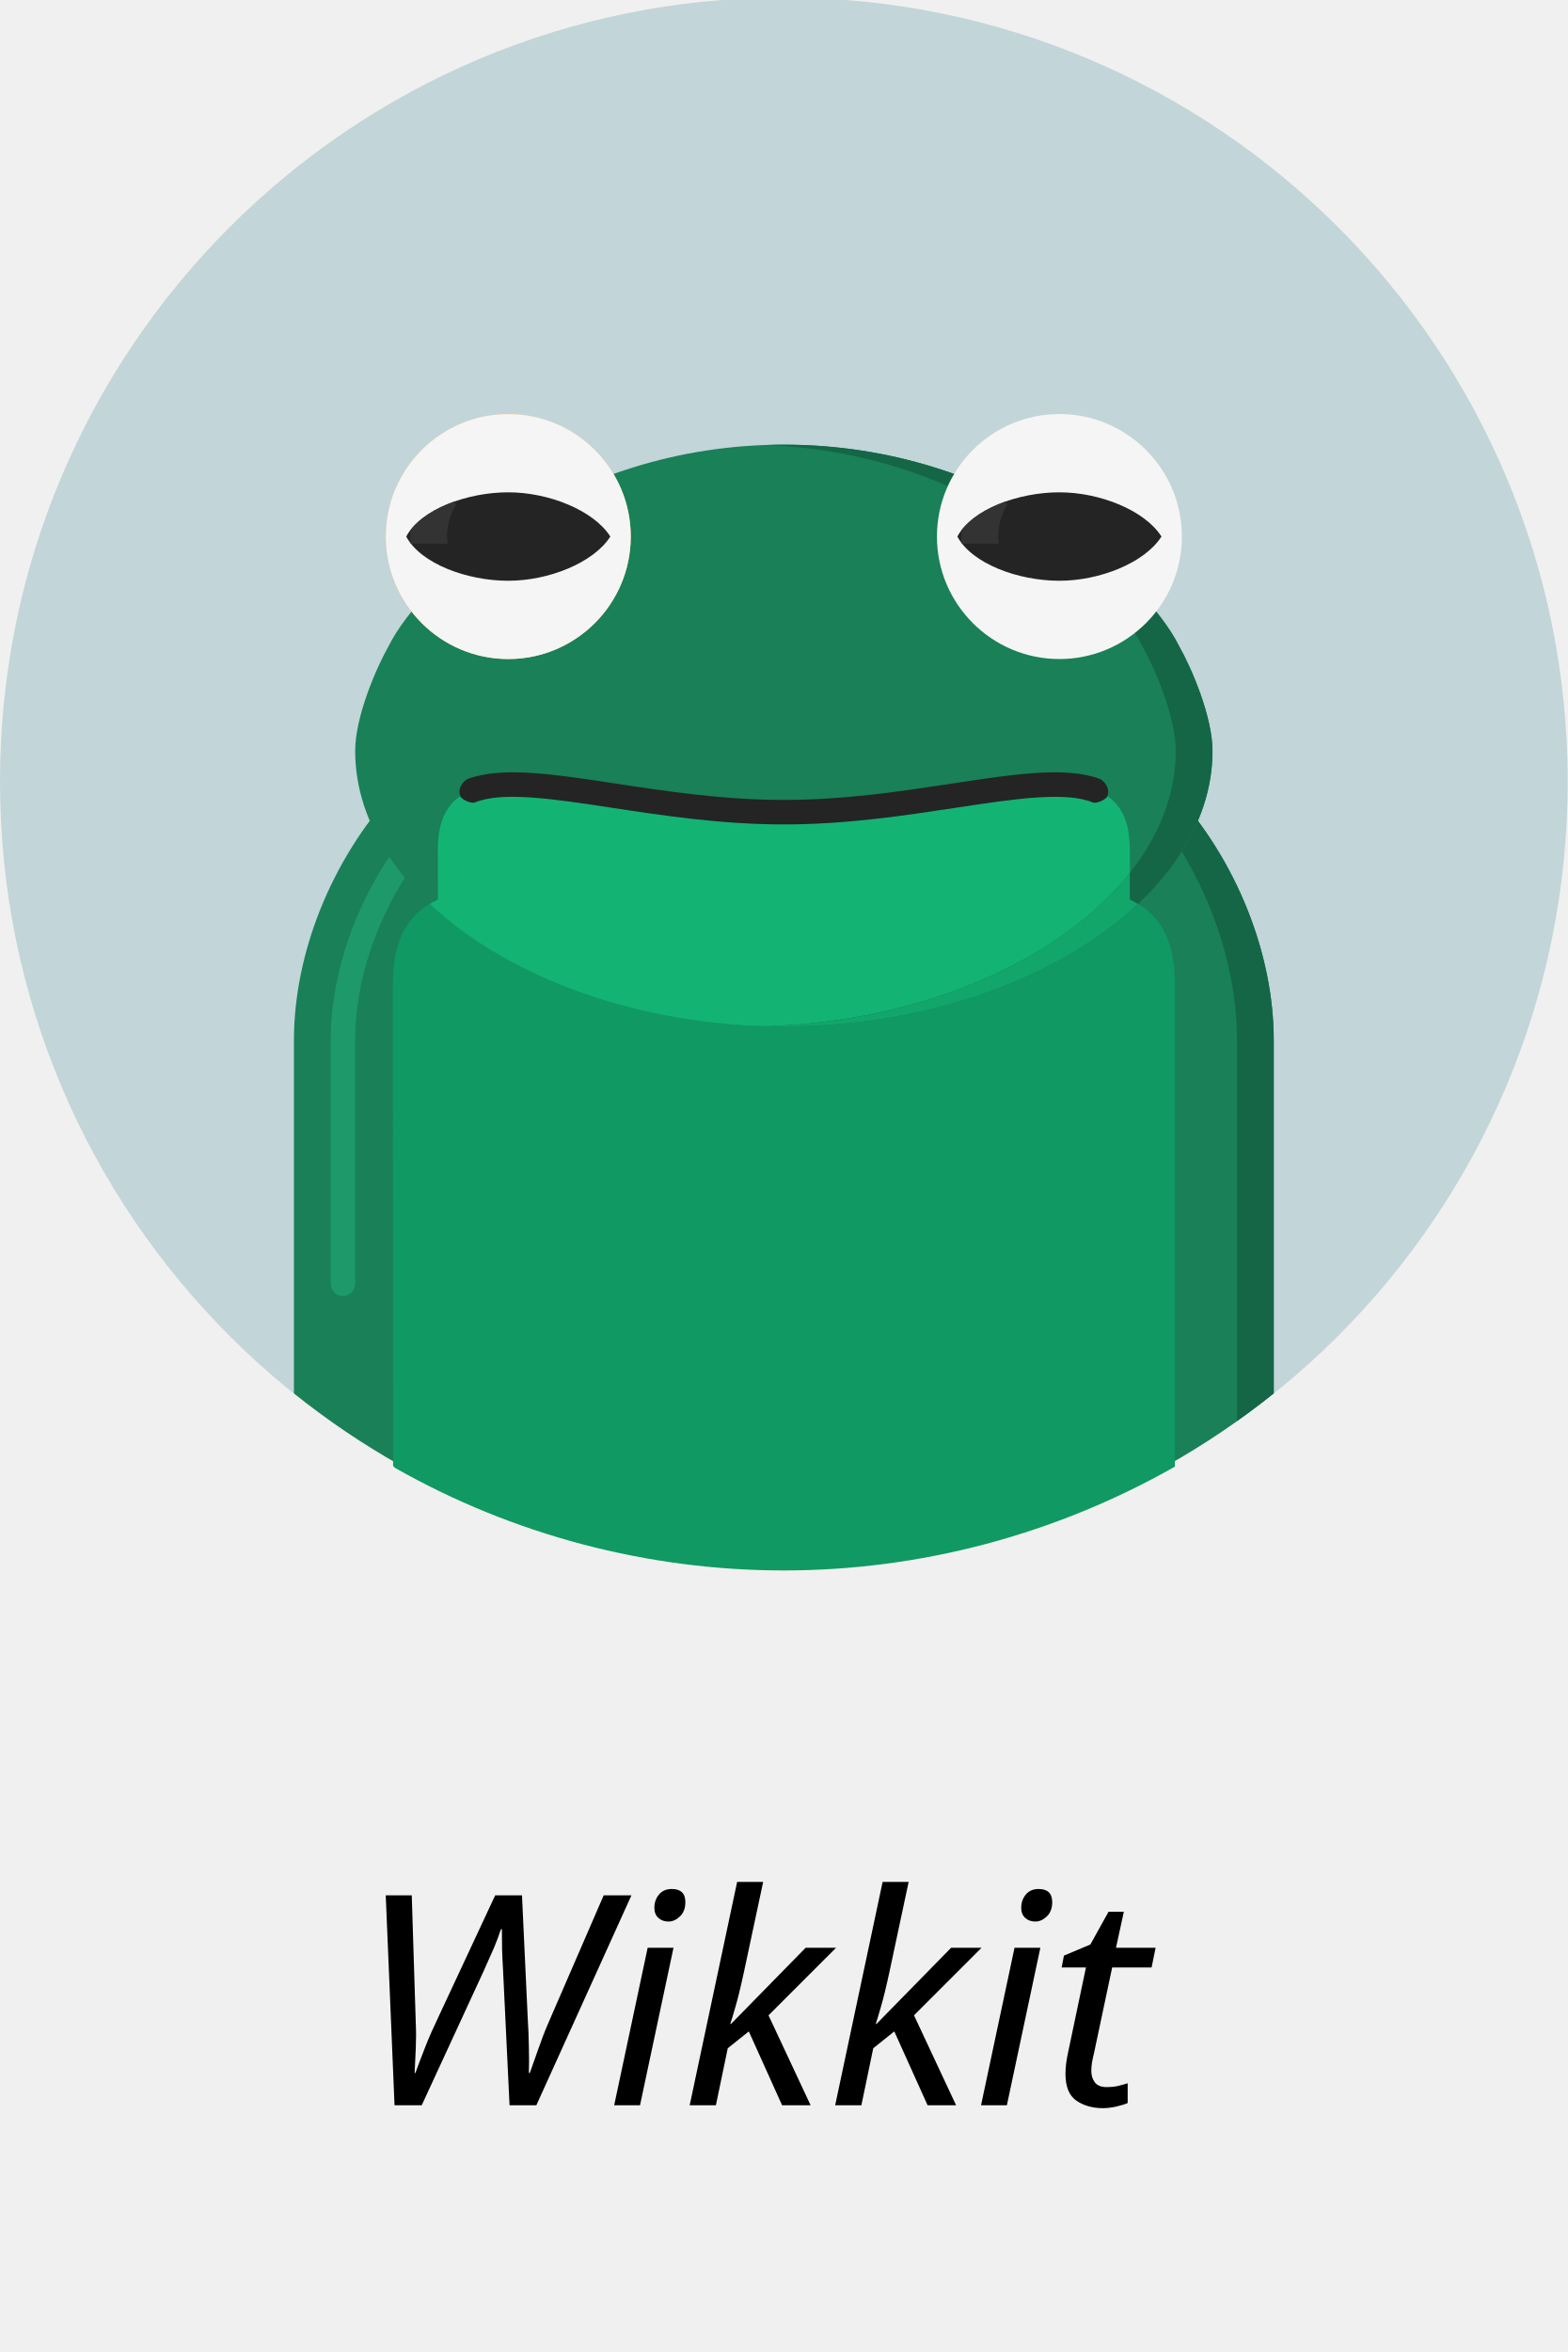
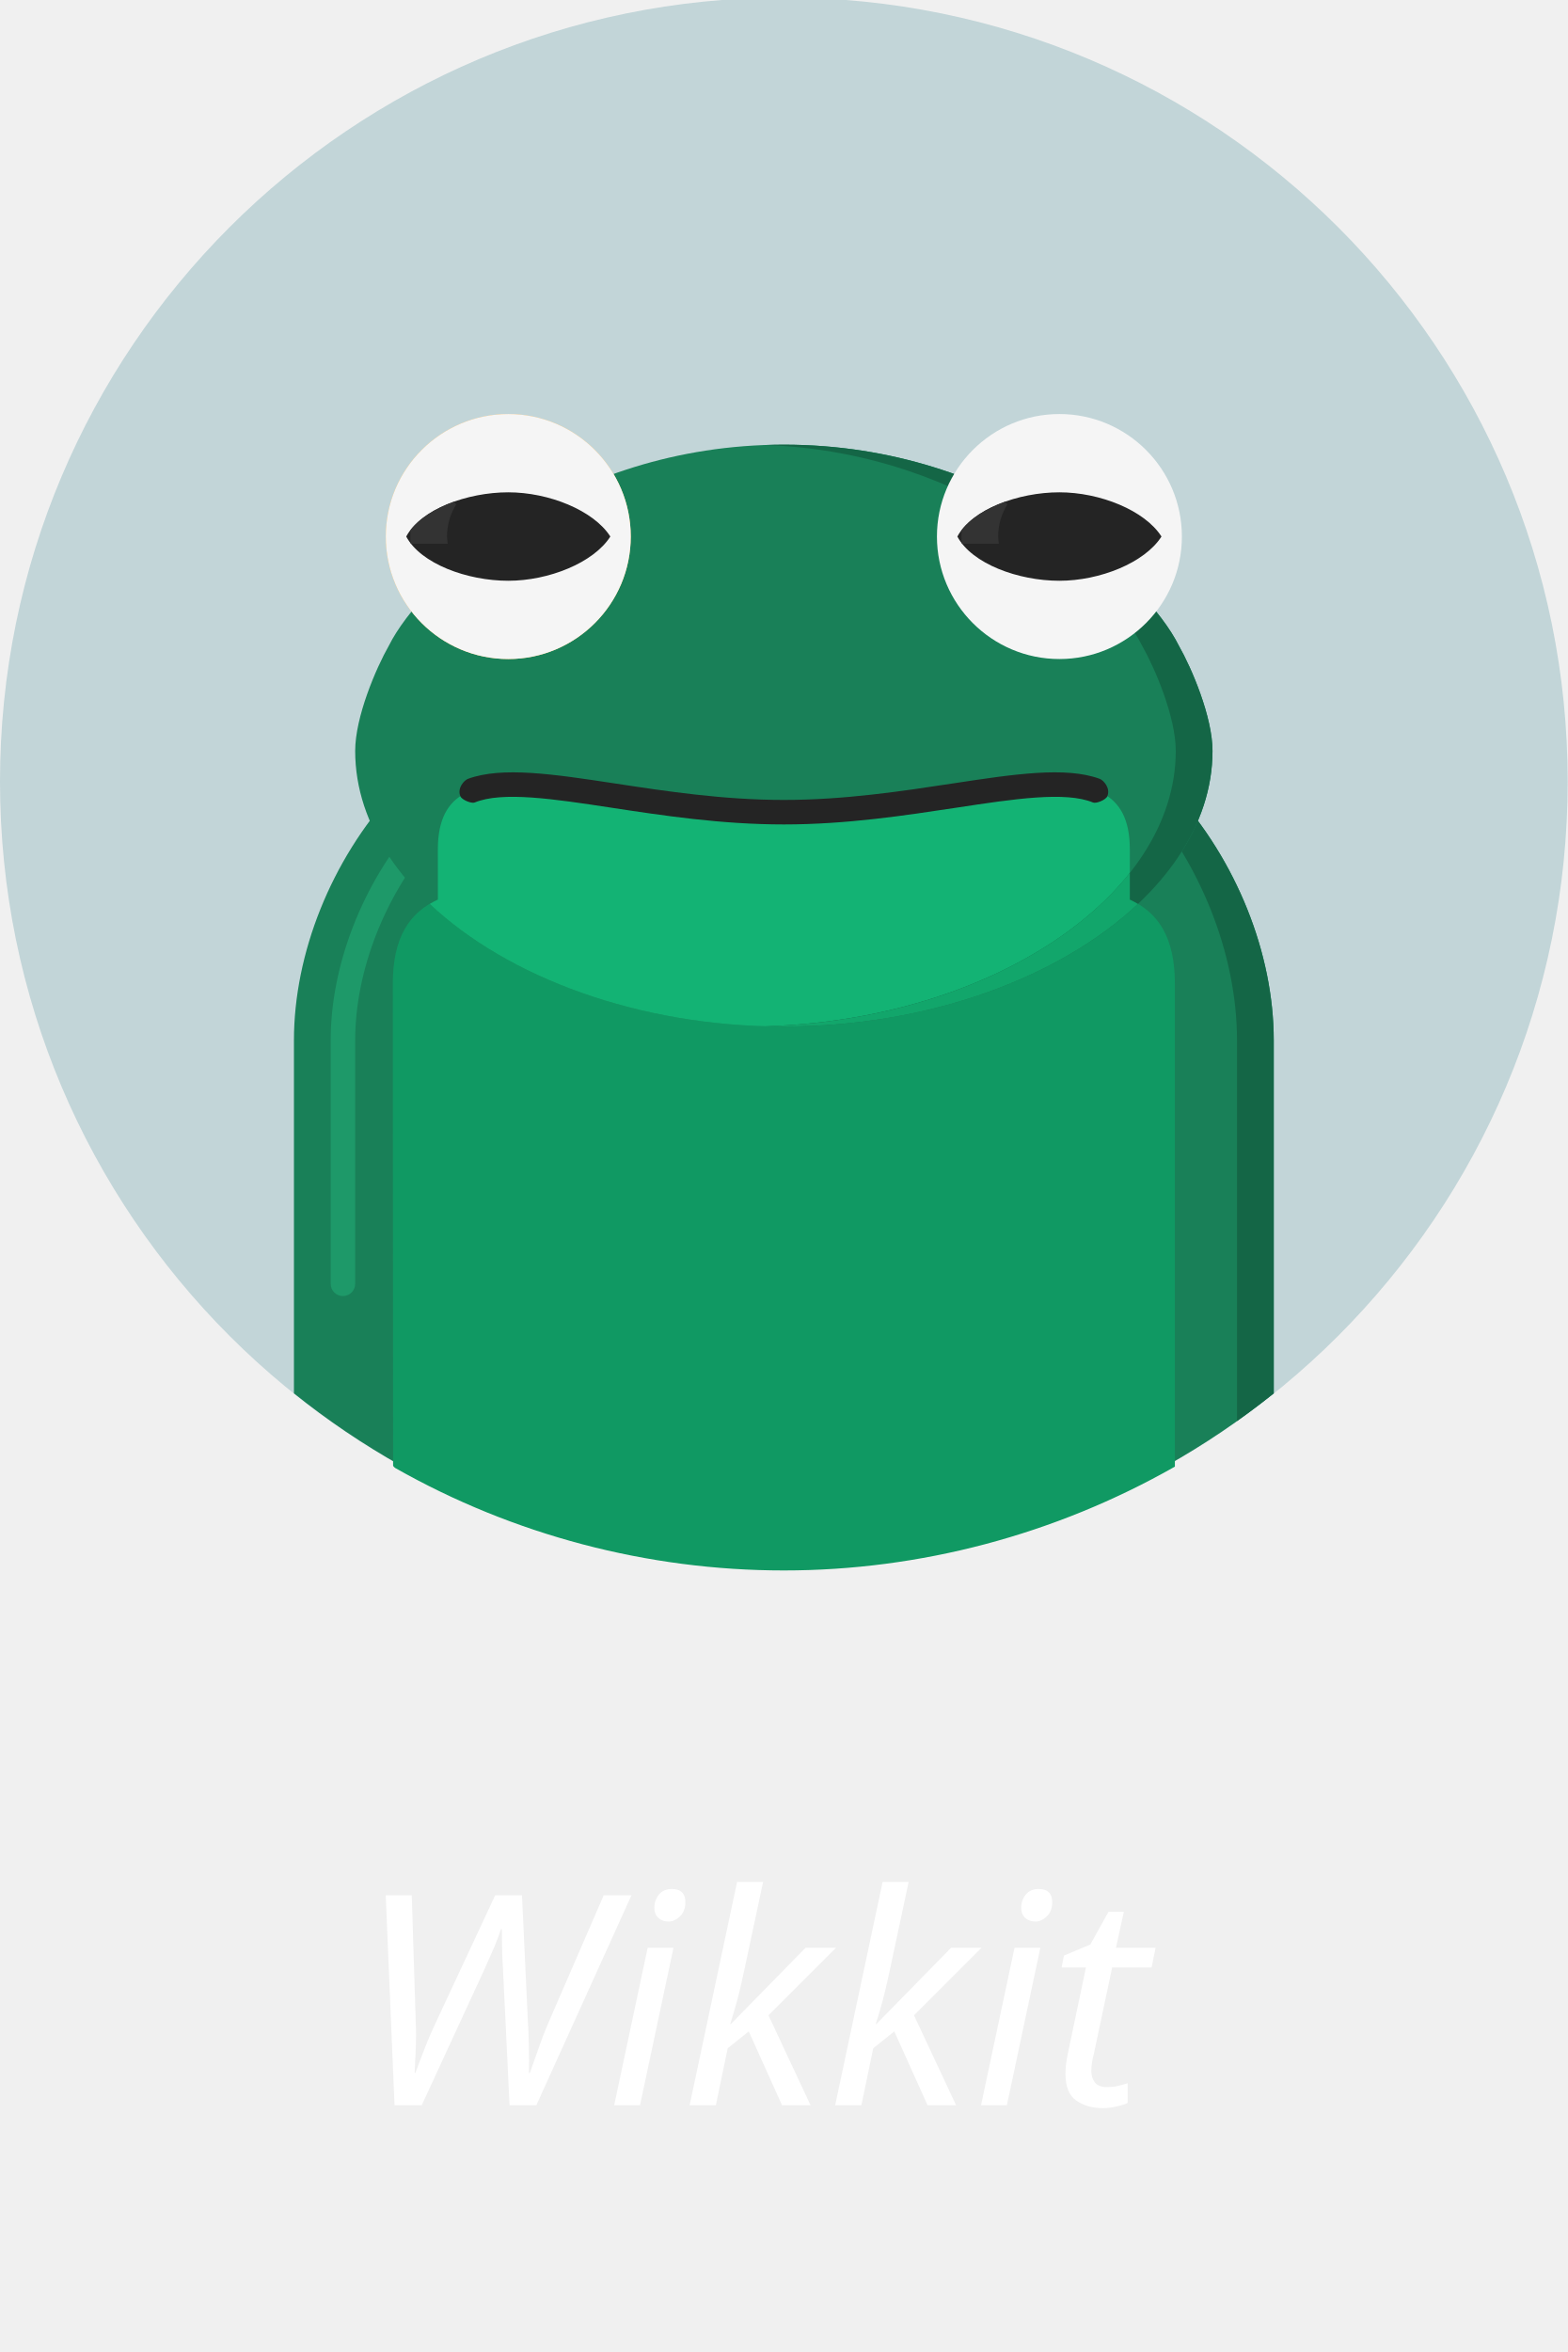
<svg xmlns="http://www.w3.org/2000/svg" width="100%" height="100%" viewBox="0 0 128 192" version="1.1" xml:space="preserve" style="fill-rule:evenodd;clip-rule:evenodd;stroke-linejoin:round;stroke-miterlimit:2;">
  <g>
    <circle cx="64" cy="63.801" r="64" style="fill:rgb(194,213,216);" />
    <path d="M94,63.799L34,63.799C33.297,63.799 32.625,64.097 32.152,64.619C27.047,70.227 24,77.824 24,84.932L24,113.745C34.958,122.532 48.86,127.802 64,127.802C79.141,127.802 93.042,122.532 104,113.745L104,84.93C104,77.828 100.953,70.235 95.852,64.619C95.377,64.098 94.705,63.799 94,63.799Z" style="fill:rgb(25,128,88);fill-rule:nonzero;" />
    <path d="M92.25,73.436L92.25,69.34C92.25,59.562 79.312,66.301 64,66.301C48.688,66.301 35.75,59.562 35.75,69.34L35.754,73.434C33.414,74.493 32.072,76.551 32.072,80.301L32.096,119.647L32.147,119.733L32.271,119.837C41.917,125.312 52.888,128.2 64,128.2C75.111,128.2 86.117,125.29 95.878,119.753L95.928,119.726L95.928,80.301C95.928,76.553 94.588,74.494 92.25,73.436Z" style="fill:rgb(16,153,99);fill-rule:nonzero;" />
    <path d="M28,105.801C27.447,105.801 27,105.354 27,104.801L27,84.932C27,78.795 29.587,72.147 33.92,67.145C34.283,66.729 34.914,66.684 35.331,67.045C35.748,67.404 35.793,68.037 35.432,68.455C31.405,73.102 29,79.262 29,84.932L29,104.801C29,105.354 28.553,105.801 28,105.801Z" style="fill:rgb(30,153,105);fill-rule:nonzero;" />
    <path d="M94,63.799L91,63.799C91.705,63.799 92.377,64.097 92.852,64.621C97.954,70.234 101,77.828 101,84.932L101,116.004C102.021,115.277 103.023,114.525 104,113.744L104,84.93C104,77.828 100.953,70.235 95.852,64.619C95.377,64.098 94.705,63.799 94,63.799Z" style="fill:rgb(20,102,70);fill-rule:nonzero;" />
    <path d="M96.236,52.682C93.613,47.438 81.833,36.299 64,36.299C46.167,36.299 34.386,47.438 31.764,52.682C30.69,54.562 29,58.537 29,61.299C29,73.498 45.027,83.799 64,83.799C82.973,83.799 99,73.496 99,61.299C99,58.537 97.311,54.562 96.236,52.682Z" style="fill:rgb(25,128,88);fill-rule:nonzero;" />
    <path d="M64,83.801C75.85,83.801 86.55,79.781 92.914,73.791C92.701,73.666 92.484,73.541 92.25,73.436L92.25,69.34C92.25,59.562 79.312,66.301 64,66.301C48.688,66.301 35.75,59.562 35.75,69.34L35.754,73.434C35.52,73.539 35.301,73.664 35.085,73.791C41.449,79.781 52.15,83.801 64,83.801Z" style="fill:rgb(19,179,116);fill-rule:nonzero;" />
    <path d="M96.236,52.682C93.613,47.438 81.833,36.299 64,36.299C63.494,36.299 62.996,36.311 62.5,36.328C79.492,36.928 90.688,47.585 93.236,52.681C94.311,54.562 96,58.537 96,61.299C96,73.174 80.811,83.25 62.5,83.775C62.998,83.791 63.497,83.798 64,83.798C82.973,83.798 99,73.495 99,61.298C99,58.537 97.311,54.562 96.236,52.682Z" style="fill:rgb(20,102,70);fill-rule:nonzero;" />
    <path d="M92.914,73.791C92.701,73.666 92.484,73.541 92.25,73.436L92.25,71.248C86.643,78.338 75.343,83.408 62.5,83.775C62.998,83.791 63.497,83.798 64,83.798C75.85,83.801 86.55,79.781 92.914,73.791Z" style="fill:rgb(18,166,107);fill-rule:nonzero;" />
    <g>
      <path d="M41.5,53.799C35.985,53.799 31.5,49.314 31.5,43.799C31.5,38.284 35.985,33.799 41.5,33.799C47.015,33.799 51.5,38.284 51.5,43.799C51.5,49.314 47.015,53.799 41.5,53.799Z" style="fill:rgb(255,192,102);fill-rule:nonzero;" />
      <path d="M37.253,41.175L35.242,38.829C34.153,40.192 33.5,41.92 33.5,43.799C33.5,43.996 33.516,44.189 33.529,44.382L36.557,44.382C36.536,44.189 36.499,43.999 36.499,43.799C36.5,42.834 36.776,41.937 37.253,41.175Z" style="fill:rgb(255,213,153);fill-rule:nonzero;" />
      <path d="M39.24,39.365C39.779,39.094 40.373,38.915 41,38.85L41,35.826C39.627,35.911 38.35,36.348 37.249,37.042L39.24,39.365Z" style="fill:rgb(255,213,153);fill-rule:nonzero;" />
      <path d="M41.5,40.189C38.139,40.189 34.36,41.579 33.167,43.799C34.36,46.021 38.139,47.409 41.5,47.409C44.806,47.409 48.472,45.936 49.833,43.799C48.472,41.662 44.806,40.189 41.5,40.189Z" style="fill:rgb(36,36,36);fill-rule:nonzero;" />
      <path d="M33.523,43.265C33.511,43.443 33.5,43.62 33.5,43.8C33.5,43.983 33.515,44.161 33.527,44.34C33.538,44.355 33.548,44.368 33.56,44.383L36.557,44.383C36.536,44.19 36.499,44 36.499,43.8C36.499,42.835 36.775,41.937 37.252,41.176L37.063,40.954C35.568,41.485 34.285,42.276 33.523,43.265Z" style="fill:rgb(51,51,51);fill-rule:nonzero;" />
    </g>
    <path d="M41.5,53.799C35.985,53.799 31.5,49.314 31.5,43.799C31.5,38.284 35.985,33.799 41.5,33.799C47.015,33.799 51.5,38.284 51.5,43.799C51.5,49.314 47.015,53.799 41.5,53.799Z" style="fill:rgb(245,245,245);fill-rule:nonzero;" />
    <path d="M41.5,40.189C38.139,40.189 34.36,41.579 33.167,43.799C34.36,46.021 38.139,47.409 41.5,47.409C44.806,47.409 48.472,45.936 49.833,43.799C48.472,41.662 44.806,40.189 41.5,40.189Z" style="fill:rgb(36,36,36);fill-rule:nonzero;" />
    <path d="M33.523,43.265C33.511,43.443 33.5,43.62 33.5,43.8C33.5,43.983 33.515,44.161 33.527,44.34C33.538,44.355 33.548,44.368 33.56,44.383L36.557,44.383C36.536,44.19 36.499,44 36.499,43.8C36.499,42.835 36.775,41.937 37.252,41.176L37.063,40.954C35.568,41.485 34.285,42.276 33.523,43.265Z" style="fill:rgb(51,51,51);fill-rule:nonzero;" />
    <path d="M86.5,53.799C80.984,53.799 76.5,49.314 76.5,43.799C76.5,38.284 80.984,33.799 86.5,33.799C92.016,33.799 96.5,38.284 96.5,43.799C96.5,49.314 92.016,53.799 86.5,53.799Z" style="fill:rgb(245,245,245);fill-rule:nonzero;" />
    <path d="M86.5,40.189C83.139,40.189 79.359,41.579 78.167,43.799C79.359,46.021 83.139,47.409 86.5,47.409C89.807,47.409 93.473,45.936 94.833,43.799C93.473,41.662 89.807,40.189 86.5,40.189Z" style="fill:rgb(36,36,36);fill-rule:nonzero;" />
    <path d="M78.523,43.265C78.511,43.443 78.5,43.62 78.5,43.8C78.5,43.983 78.516,44.161 78.527,44.34C78.538,44.355 78.548,44.368 78.56,44.383L81.556,44.383C81.535,44.19 81.498,44 81.498,43.8C81.498,42.835 81.774,41.937 82.251,41.176L82.062,40.954C80.568,41.485 79.285,42.276 78.523,43.265Z" style="fill:rgb(51,51,51);fill-rule:nonzero;" />
    <path d="M89.784,63.576C87.01,62.56 82.829,63.188 77.775,63.958C73.634,64.588 68.945,65.301 64,65.301C59.054,65.301 54.363,64.588 50.225,63.958C45.171,63.188 40.992,62.562 38.216,63.576C37.911,63.686 37.313,64.315 37.587,64.998C37.709,65.301 38.504,65.613 38.75,65.512C41.002,64.584 45.177,65.213 49.924,65.936C54.133,66.577 58.903,67.301 64,67.301C69.098,67.301 73.867,66.574 78.076,65.936C82.822,65.213 86.998,64.584 89.25,65.512C89.496,65.616 90.291,65.301 90.413,64.998C90.688,64.315 90.089,63.687 89.784,63.576Z" style="fill:rgb(36,36,36);fill-rule:nonzero;" />
-     <g transform="matrix(1,0,0,1,-13.0169,8.02421)">
-       <text x="41.949px" y="163.835px" style="font-family:'MVBoli', 'MV Boli';font-style:italic;font-size:24px;">Wikkit</text>
+     <g transform="matrix(1,0,0,1,28.9321,171.859)">
+       <text x="0px" y="0px" style="font-family:'MVBoli', 'MV Boli';font-style:italic;font-size:24px;fill:white;">Wikkit</text>
    </g>
  </g>
</svg>
